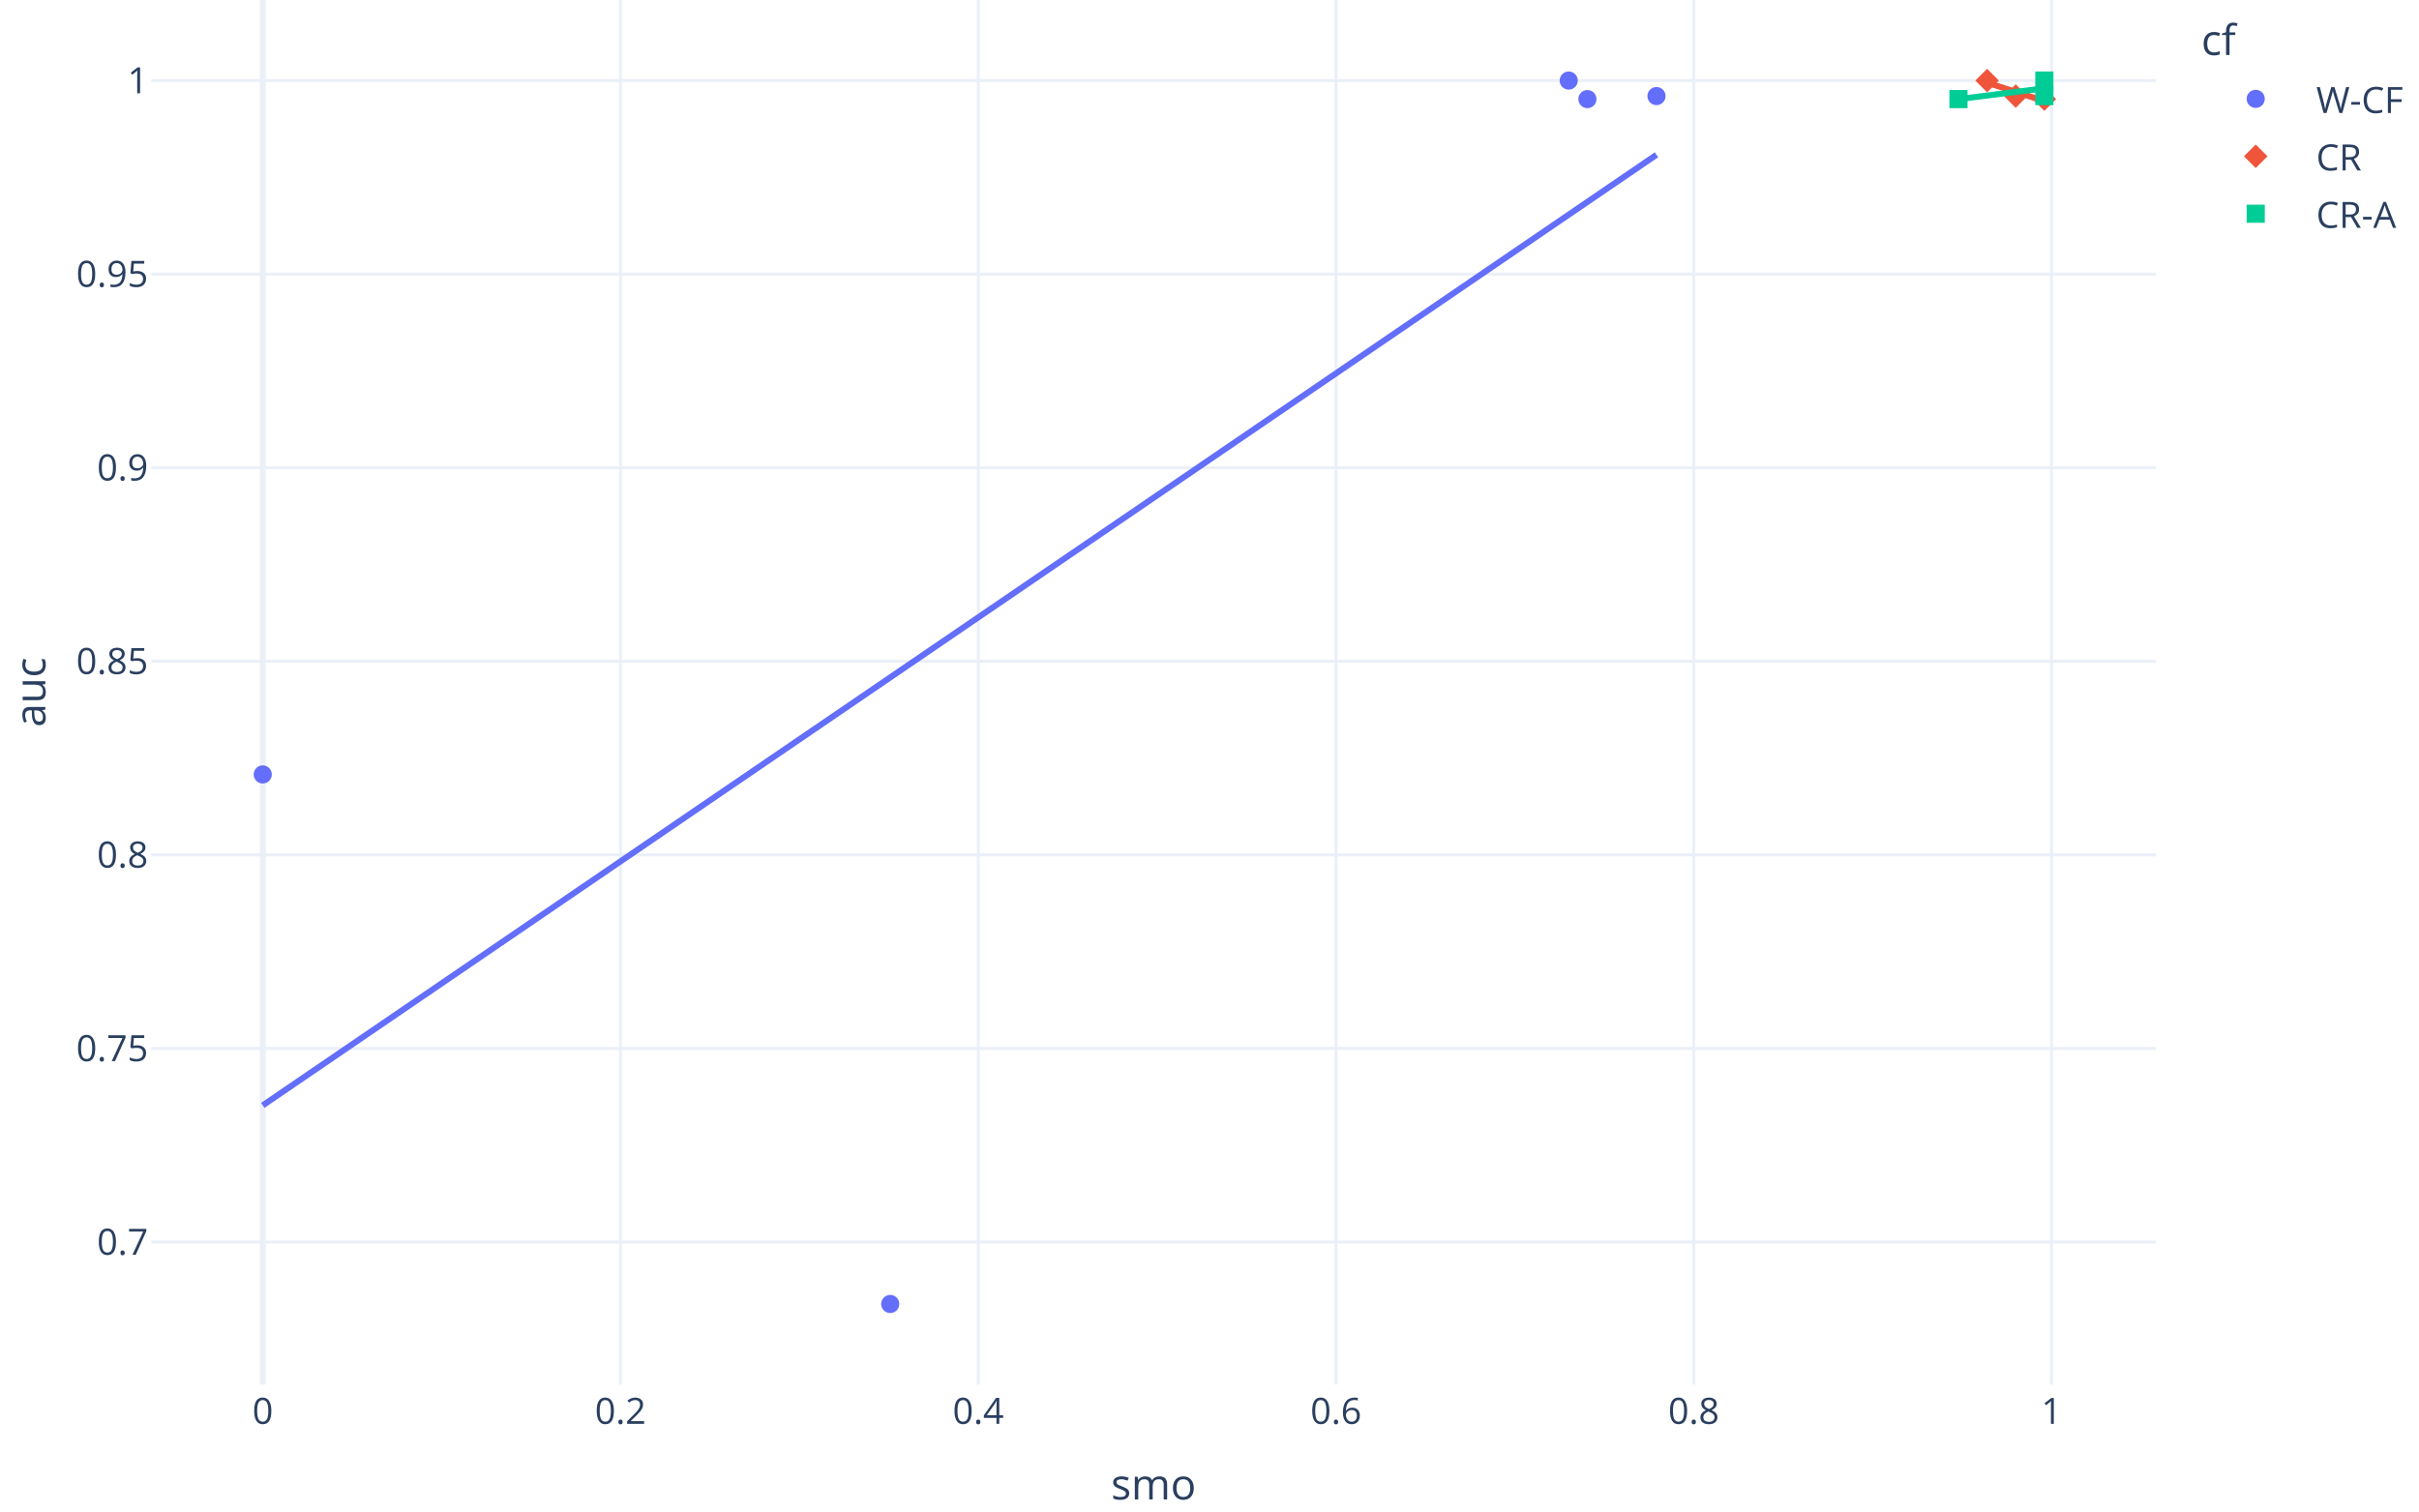
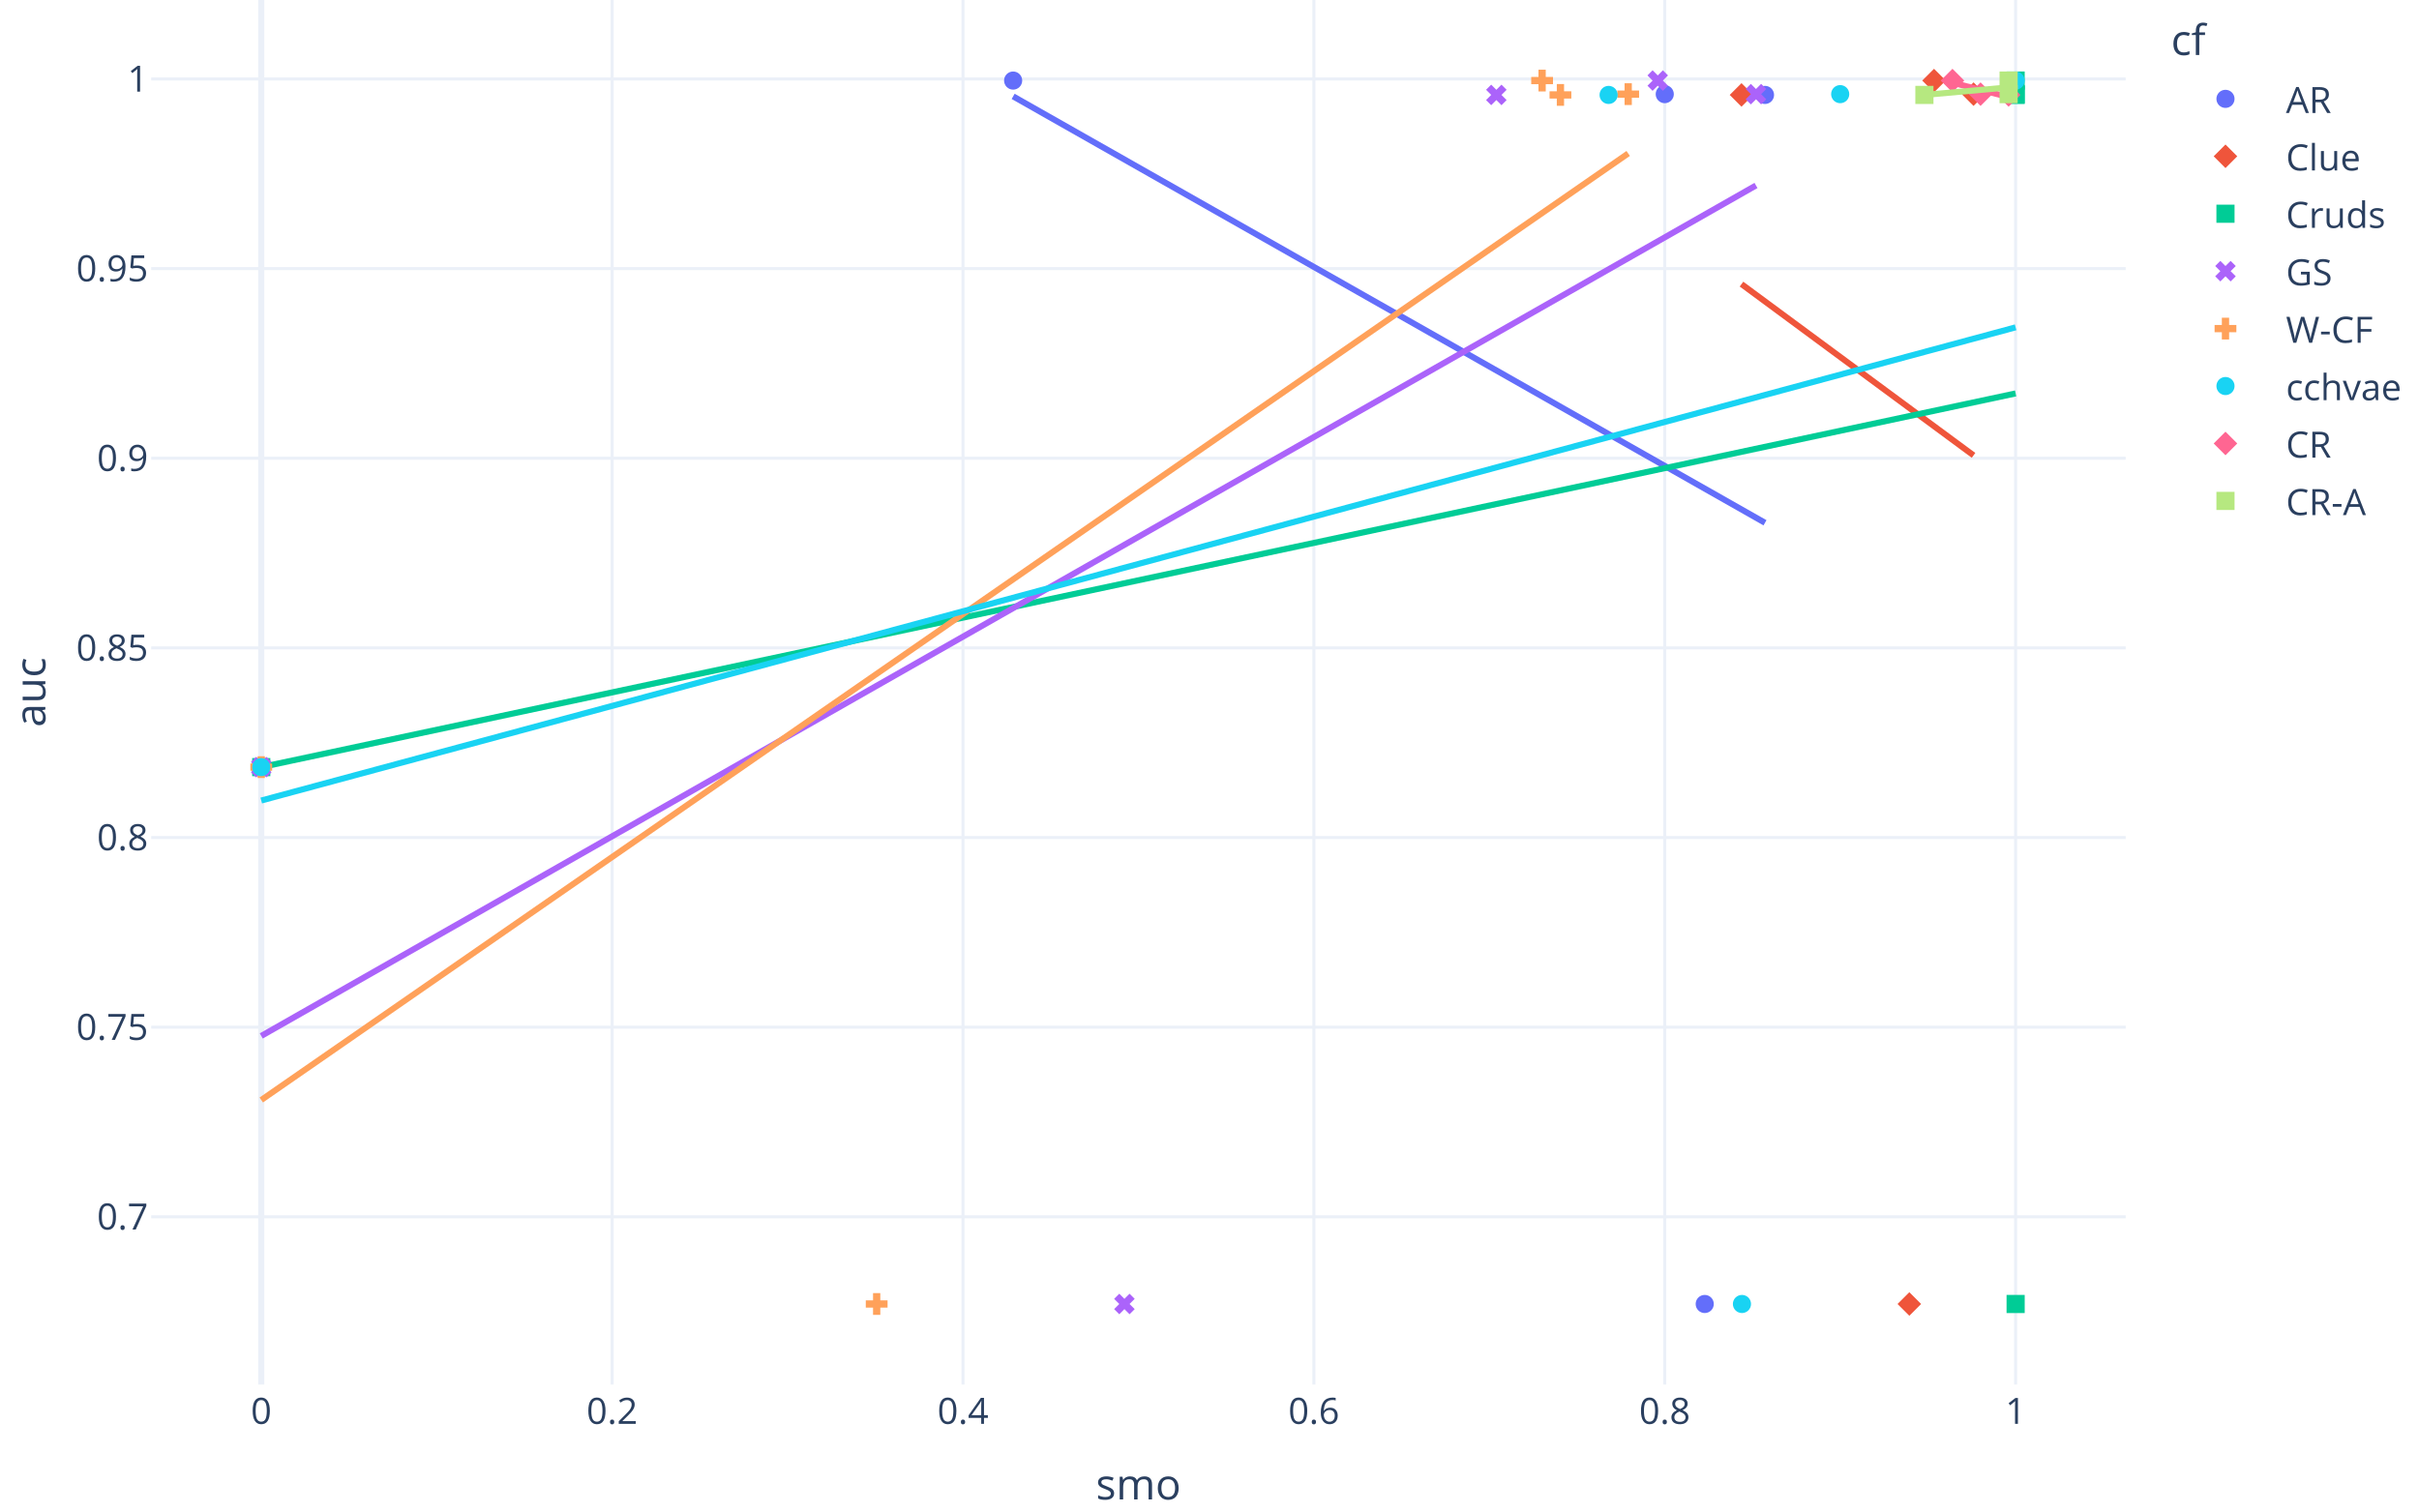
<svg xmlns="http://www.w3.org/2000/svg" class="main-svg" width="800" height="500" style="" viewBox="0 0 800 500">
  <rect x="0" y="0" width="800" height="500" style="fill: rgb(255, 255, 255); fill-opacity: 1;" />
-   <defs id="defs-48a4d7">
+   <defs id="defs-f254d8">
    <g class="clips">
-       <clipPath id="clip48a4d7xyplot" class="plotclip">
-         <rect width="663" height="458" />
+       <clipPath id="clipf254d8xyplot" class="plotclip">
+         <rect width="653" height="458" />
      </clipPath>
-       <clipPath class="axesclip" id="clip48a4d7x">
-         <rect x="50" y="0" width="663" height="500" />
+       <clipPath class="axesclip" id="clipf254d8x">
+         <rect x="50" y="0" width="653" height="500" />
      </clipPath>
-       <clipPath class="axesclip" id="clip48a4d7y">
+       <clipPath class="axesclip" id="clipf254d8y">
        <rect x="0" y="0" width="800" height="458" />
      </clipPath>
-       <clipPath class="axesclip" id="clip48a4d7xy">
-         <rect x="50" y="0" width="663" height="458" />
+       <clipPath class="axesclip" id="clipf254d8xy">
+         <rect x="50" y="0" width="653" height="458" />
      </clipPath>
    </g>
    <g class="gradients" />
    <g class="patterns" />
  </defs>
  <g class="bglayer" />
  <g class="layer-below">
    <g class="imagelayer" />
    <g class="shapelayer" />
  </g>
  <g class="cartesianlayer">
    <g class="subplot xy">
      <g class="layer-subplot">
        <g class="shapelayer" />
        <g class="imagelayer" />
      </g>
      <g class="minor-gridlayer">
        <g class="x" />
        <g class="y" />
      </g>
      <g class="gridlayer">
        <g class="x">
-           <path class="xgrid crisp" transform="translate(205.21,0)" d="M0,0v458" style="stroke: rgb(235, 240, 248); stroke-opacity: 1; stroke-width: 1px;" />
-           <path class="xgrid crisp" transform="translate(323.53,0)" d="M0,0v458" style="stroke: rgb(235, 240, 248); stroke-opacity: 1; stroke-width: 1px;" />
-           <path class="xgrid crisp" transform="translate(441.84,0)" d="M0,0v458" style="stroke: rgb(235, 240, 248); stroke-opacity: 1; stroke-width: 1px;" />
-           <path class="xgrid crisp" transform="translate(560.15,0)" d="M0,0v458" style="stroke: rgb(235, 240, 248); stroke-opacity: 1; stroke-width: 1px;" />
-           <path class="xgrid crisp" transform="translate(678.47,0)" d="M0,0v458" style="stroke: rgb(235, 240, 248); stroke-opacity: 1; stroke-width: 1px;" />
+           <path class="xgrid crisp" transform="translate(202.44,0)" d="M0,0v458" style="stroke: rgb(235, 240, 248); stroke-opacity: 1; stroke-width: 1px;" />
+           <path class="xgrid crisp" transform="translate(318.48,0)" d="M0,0v458" style="stroke: rgb(235, 240, 248); stroke-opacity: 1; stroke-width: 1px;" />
+           <path class="xgrid crisp" transform="translate(434.52,0)" d="M0,0v458" style="stroke: rgb(235, 240, 248); stroke-opacity: 1; stroke-width: 1px;" />
+           <path class="xgrid crisp" transform="translate(550.56,0)" d="M0,0v458" style="stroke: rgb(235, 240, 248); stroke-opacity: 1; stroke-width: 1px;" />
+           <path class="xgrid crisp" transform="translate(666.6,0)" d="M0,0v458" style="stroke: rgb(235, 240, 248); stroke-opacity: 1; stroke-width: 1px;" />
        </g>
        <g class="y">
-           <path class="ygrid crisp" transform="translate(0,410.86)" d="M50,0h663" style="stroke: rgb(235, 240, 248); stroke-opacity: 1; stroke-width: 1px;" />
-           <path class="ygrid crisp" transform="translate(0,346.82)" d="M50,0h663" style="stroke: rgb(235, 240, 248); stroke-opacity: 1; stroke-width: 1px;" />
-           <path class="ygrid crisp" transform="translate(0,282.79)" d="M50,0h663" style="stroke: rgb(235, 240, 248); stroke-opacity: 1; stroke-width: 1px;" />
-           <path class="ygrid crisp" transform="translate(0,218.75)" d="M50,0h663" style="stroke: rgb(235, 240, 248); stroke-opacity: 1; stroke-width: 1px;" />
-           <path class="ygrid crisp" transform="translate(0,154.72)" d="M50,0h663" style="stroke: rgb(235, 240, 248); stroke-opacity: 1; stroke-width: 1px;" />
-           <path class="ygrid crisp" transform="translate(0,90.68)" d="M50,0h663" style="stroke: rgb(235, 240, 248); stroke-opacity: 1; stroke-width: 1px;" />
-           <path class="ygrid crisp" transform="translate(0,26.65)" d="M50,0h663" style="stroke: rgb(235, 240, 248); stroke-opacity: 1; stroke-width: 1px;" />
+           <path class="ygrid crisp" transform="translate(0,402.51)" d="M50,0h653" style="stroke: rgb(235, 240, 248); stroke-opacity: 1; stroke-width: 1px;" />
+           <path class="ygrid crisp" transform="translate(0,339.78)" d="M50,0h653" style="stroke: rgb(235, 240, 248); stroke-opacity: 1; stroke-width: 1px;" />
+           <path class="ygrid crisp" transform="translate(0,277.05)" d="M50,0h653" style="stroke: rgb(235, 240, 248); stroke-opacity: 1; stroke-width: 1px;" />
+           <path class="ygrid crisp" transform="translate(0,214.32)" d="M50,0h653" style="stroke: rgb(235, 240, 248); stroke-opacity: 1; stroke-width: 1px;" />
+           <path class="ygrid crisp" transform="translate(0,151.58)" d="M50,0h653" style="stroke: rgb(235, 240, 248); stroke-opacity: 1; stroke-width: 1px;" />
+           <path class="ygrid crisp" transform="translate(0,88.85)" d="M50,0h653" style="stroke: rgb(235, 240, 248); stroke-opacity: 1; stroke-width: 1px;" />
+           <path class="ygrid crisp" transform="translate(0,26.12)" d="M50,0h653" style="stroke: rgb(235, 240, 248); stroke-opacity: 1; stroke-width: 1px;" />
        </g>
      </g>
      <g class="zerolinelayer">
-         <path class="xzl zl crisp" transform="translate(86.9,0)" d="M0,0v458" style="stroke: rgb(235, 240, 248); stroke-opacity: 1; stroke-width: 2px;" />
+         <path class="xzl zl crisp" transform="translate(86.4,0)" d="M0,0v458" style="stroke: rgb(235, 240, 248); stroke-opacity: 1; stroke-width: 2px;" />
      </g>
      <path class="xlines-below" />
      <path class="ylines-below" />
      <g class="overlines-below" />
      <g class="xaxislayer-below" />
      <g class="yaxislayer-below" />
      <g class="overaxes-below" />
-       <g class="plot" transform="translate(50,0)" clip-path="url(#clip48a4d7xyplot)">
+       <g class="plot" transform="translate(50,0)" clip-path="url(#clipf254d8xyplot)">
        <g class="scatterlayer mlayer">
-           <g class="trace scatter traceb82b39" style="stroke-miterlimit: 2; opacity: 1;">
-             <g class="fills" />
-             <g class="errorbars" />
-             <g class="lines" />
-             <g class="points">
-               <path class="point" transform="translate(244.41,431.35)" d="M3,0A3,3 0 1,1 0,-3A3,3 0 0,1 3,0Z" style="opacity: 1; stroke-width: 0px; fill: rgb(99, 110, 250); fill-opacity: 1;" />
-               <path class="point" transform="translate(36.9,256.18)" d="M3,0A3,3 0 1,1 0,-3A3,3 0 0,1 3,0Z" style="opacity: 1; stroke-width: 0px; fill: rgb(99, 110, 250); fill-opacity: 1;" />
-               <path class="point" transform="translate(497.83,31.78)" d="M3,0A3,3 0 1,1 0,-3A3,3 0 0,1 3,0Z" style="opacity: 1; stroke-width: 0px; fill: rgb(99, 110, 250); fill-opacity: 1;" />
-               <path class="point" transform="translate(474.98,32.78)" d="M3,0A3,3 0 1,1 0,-3A3,3 0 0,1 3,0Z" style="opacity: 1; stroke-width: 0px; fill: rgb(99, 110, 250); fill-opacity: 1;" />
-               <path class="point" transform="translate(468.8,26.65)" d="M3,0A3,3 0 1,1 0,-3A3,3 0 0,1 3,0Z" style="opacity: 1; stroke-width: 0px; fill: rgb(99, 110, 250); fill-opacity: 1;" />
-             </g>
-             <g class="text" />
-           </g>
-           <g class="trace scatter trace5414e4" style="stroke-miterlimit: 2; opacity: 1;">
-             <g class="fills" />
-             <g class="errorbars" />
-             <g class="lines">
-               <path class="js-line" d="M36.9,365.65L497.83,51.2" style="vector-effect: non-scaling-stroke; fill: none; stroke: rgb(99, 110, 250); stroke-opacity: 1; stroke-width: 2px; opacity: 1;" />
-             </g>
-             <g class="points" />
-             <g class="text" />
-           </g>
-           <g class="trace scatter trace11ed4c" style="stroke-miterlimit: 2; opacity: 1;">
-             <g class="fills" />
-             <g class="errorbars" />
-             <g class="lines" />
-             <g class="points">
-               <path class="point" transform="translate(616.63,31.78)" d="M3.9,0L0,3.9L-3.9,0L0,-3.9Z" style="opacity: 1; stroke-width: 0px; fill: rgb(239, 85, 59); fill-opacity: 1;" />
-               <path class="point" transform="translate(626.1,32.78)" d="M3.9,0L0,3.9L-3.9,0L0,-3.9Z" style="opacity: 1; stroke-width: 0px; fill: rgb(239, 85, 59); fill-opacity: 1;" />
-               <path class="point" transform="translate(607.17,26.65)" d="M3.9,0L0,3.9L-3.9,0L0,-3.9Z" style="opacity: 1; stroke-width: 0px; fill: rgb(239, 85, 59); fill-opacity: 1;" />
-             </g>
-             <g class="text" />
-           </g>
-           <g class="trace scatter trace3fa7b9" style="stroke-miterlimit: 2; opacity: 1;">
-             <g class="fills" />
-             <g class="errorbars" />
-             <g class="lines">
-               <path class="js-line" d="M607.17,27.34L626.1,33.46" style="vector-effect: non-scaling-stroke; fill: none; stroke: rgb(239, 85, 59); stroke-opacity: 1; stroke-width: 2px; opacity: 1;" />
-             </g>
-             <g class="points" />
-             <g class="text" />
-           </g>
-           <g class="trace scatter trace9d88e9" style="stroke-miterlimit: 2; opacity: 1;">
-             <g class="fills" />
-             <g class="errorbars" />
-             <g class="lines" />
-             <g class="points">
-               <path class="point" transform="translate(626.1,31.78)" d="M3,3H-3V-3H3Z" style="opacity: 1; stroke-width: 0px; fill: rgb(0, 204, 150); fill-opacity: 1;" />
-               <path class="point" transform="translate(597.7,32.78)" d="M3,3H-3V-3H3Z" style="opacity: 1; stroke-width: 0px; fill: rgb(0, 204, 150); fill-opacity: 1;" />
-               <path class="point" transform="translate(626.1,26.65)" d="M3,3H-3V-3H3Z" style="opacity: 1; stroke-width: 0px; fill: rgb(0, 204, 150); fill-opacity: 1;" />
-             </g>
-             <g class="text" />
-           </g>
-           <g class="trace scatter trace9a47e6" style="stroke-miterlimit: 2; opacity: 1;">
-             <g class="fills" />
-             <g class="errorbars" />
-             <g class="lines">
-               <path class="js-line" d="M597.7,32.78L626.1,29.21L626.1,29.21" style="vector-effect: non-scaling-stroke; fill: none; stroke: rgb(0, 204, 150); stroke-opacity: 1; stroke-width: 2px; opacity: 1;" />
+           <g class="trace scatter trace9e0b09" style="stroke-miterlimit: 2; opacity: 1;">
+             <g class="fills" />
+             <g class="errorbars" />
+             <g class="lines" />
+             <g class="points">
+               <path class="point" transform="translate(513.78,431.35)" d="M3,0A3,3 0 1,1 0,-3A3,3 0 0,1 3,0Z" style="opacity: 1; stroke-width: 0px; fill: rgb(99, 110, 250); fill-opacity: 1;" />
+               <path class="point" transform="translate(500.56,31.14)" d="M3,0A3,3 0 1,1 0,-3A3,3 0 0,1 3,0Z" style="opacity: 1; stroke-width: 0px; fill: rgb(99, 110, 250); fill-opacity: 1;" />
+               <path class="point" transform="translate(533.71,31.4)" d="M3,0A3,3 0 1,1 0,-3A3,3 0 0,1 3,0Z" style="opacity: 1; stroke-width: 0px; fill: rgb(99, 110, 250); fill-opacity: 1;" />
+               <path class="point" transform="translate(285.06,26.65)" d="M3,0A3,3 0 1,1 0,-3A3,3 0 0,1 3,0Z" style="opacity: 1; stroke-width: 0px; fill: rgb(99, 110, 250); fill-opacity: 1;" />
+             </g>
+             <g class="text" />
+           </g>
+           <g class="trace scatter trace1d142b" style="stroke-miterlimit: 2; opacity: 1;">
+             <g class="fills" />
+             <g class="errorbars" />
+             <g class="lines">
+               <path class="js-line" d="M285.06,31.88L533.71,172.93" style="vector-effect: non-scaling-stroke; fill: none; stroke: rgb(99, 110, 250); stroke-opacity: 1; stroke-width: 2px; opacity: 1;" />
+             </g>
+             <g class="points" />
+             <g class="text" />
+           </g>
+           <g class="trace scatter traceb3daf9" style="stroke-miterlimit: 2; opacity: 1;">
+             <g class="fills" />
+             <g class="errorbars" />
+             <g class="lines" />
+             <g class="points">
+               <path class="point" transform="translate(581.44,431.35)" d="M3.9,0L0,3.9L-3.9,0L0,-3.9Z" style="opacity: 1; stroke-width: 0px; fill: rgb(239, 85, 59); fill-opacity: 1;" />
+               <path class="point" transform="translate(602.68,31.14)" d="M3.9,0L0,3.9L-3.9,0L0,-3.9Z" style="opacity: 1; stroke-width: 0px; fill: rgb(239, 85, 59); fill-opacity: 1;" />
+               <path class="point" transform="translate(525.94,31.4)" d="M3.9,0L0,3.9L-3.9,0L0,-3.9Z" style="opacity: 1; stroke-width: 0px; fill: rgb(239, 85, 59); fill-opacity: 1;" />
+               <path class="point" transform="translate(589.61,26.65)" d="M3.9,0L0,3.9L-3.9,0L0,-3.9Z" style="opacity: 1; stroke-width: 0px; fill: rgb(239, 85, 59); fill-opacity: 1;" />
+             </g>
+             <g class="text" />
+           </g>
+           <g class="trace scatter trace9beabe" style="stroke-miterlimit: 2; opacity: 1;">
+             <g class="fills" />
+             <g class="errorbars" />
+             <g class="lines">
+               <path class="js-line" d="M525.94,93.98L602.68,150.63" style="vector-effect: non-scaling-stroke; fill: none; stroke: rgb(239, 85, 59); stroke-opacity: 1; stroke-width: 2px; opacity: 1;" />
+             </g>
+             <g class="points" />
+             <g class="text" />
+           </g>
+           <g class="trace scatter trace3fc04a" style="stroke-miterlimit: 2; opacity: 1;">
+             <g class="fills" />
+             <g class="errorbars" />
+             <g class="lines" />
+             <g class="points">
+               <path class="point" transform="translate(616.6,431.35)" d="M3,3H-3V-3H3Z" style="opacity: 1; stroke-width: 0px; fill: rgb(0, 204, 150); fill-opacity: 1;" />
+               <path class="point" transform="translate(36.4,253.76)" d="M3,3H-3V-3H3Z" style="opacity: 1; stroke-width: 0px; fill: rgb(0, 204, 150); fill-opacity: 1;" />
+               <path class="point" transform="translate(616.6,31.14)" d="M3,3H-3V-3H3Z" style="opacity: 1; stroke-width: 0px; fill: rgb(0, 204, 150); fill-opacity: 1;" />
+               <path class="point" transform="translate(616.6,31.4)" d="M3,3H-3V-3H3Z" style="opacity: 1; stroke-width: 0px; fill: rgb(0, 204, 150); fill-opacity: 1;" />
+               <path class="point" transform="translate(616.6,26.65)" d="M3,3H-3V-3H3Z" style="opacity: 1; stroke-width: 0px; fill: rgb(0, 204, 150); fill-opacity: 1;" />
+             </g>
+             <g class="text" />
+           </g>
+           <g class="trace scatter tracecd2fd8" style="stroke-miterlimit: 2; opacity: 1;">
+             <g class="fills" />
+             <g class="errorbars" />
+             <g class="lines">
+               <path class="js-line" d="M36.4,253.76L616.6,130.14L616.6,130.14" style="vector-effect: non-scaling-stroke; fill: none; stroke: rgb(0, 204, 150); stroke-opacity: 1; stroke-width: 2px; opacity: 1;" />
+             </g>
+             <g class="points" />
+             <g class="text" />
+           </g>
+           <g class="trace scatter trace5b51ed" style="stroke-miterlimit: 2; opacity: 1;">
+             <g class="fills" />
+             <g class="errorbars" />
+             <g class="lines" />
+             <g class="points">
+               <path class="point" transform="translate(321.86,431.35)" d="M0,1.7l1.7,1.7l1.7,-1.7l-1.7,-1.7l1.7,-1.7l-1.7,-1.7l-1.7,1.7l-1.7,-1.7l-1.7,1.7l1.7,1.7l-1.7,1.7l1.7,1.7Z" style="opacity: 1; stroke-width: 0px; fill: rgb(171, 99, 250); fill-opacity: 1;" />
+               <path class="point" transform="translate(36.4,253.76)" d="M0,1.7l1.7,1.7l1.7,-1.7l-1.7,-1.7l1.7,-1.7l-1.7,-1.7l-1.7,1.7l-1.7,-1.7l-1.7,1.7l1.7,1.7l-1.7,1.7l1.7,1.7Z" style="opacity: 1; stroke-width: 0px; fill: rgb(171, 99, 250); fill-opacity: 1;" />
+               <path class="point" transform="translate(530.73,31.14)" d="M0,1.7l1.7,1.7l1.7,-1.7l-1.7,-1.7l1.7,-1.7l-1.7,-1.7l-1.7,1.7l-1.7,-1.7l-1.7,1.7l1.7,1.7l-1.7,1.7l1.7,1.7Z" style="opacity: 1; stroke-width: 0px; fill: rgb(171, 99, 250); fill-opacity: 1;" />
+               <path class="point" transform="translate(444.86,31.4)" d="M0,1.7l1.7,1.7l1.7,-1.7l-1.7,-1.7l1.7,-1.7l-1.7,-1.7l-1.7,1.7l-1.7,-1.7l-1.7,1.7l1.7,1.7l-1.7,1.7l1.7,1.7Z" style="opacity: 1; stroke-width: 0px; fill: rgb(171, 99, 250); fill-opacity: 1;" />
+               <path class="point" transform="translate(498.24,26.65)" d="M0,1.7l1.7,1.7l1.7,-1.7l-1.7,-1.7l1.7,-1.7l-1.7,-1.7l-1.7,1.7l-1.7,-1.7l-1.7,1.7l1.7,1.7l-1.7,1.7l1.7,1.7Z" style="opacity: 1; stroke-width: 0px; fill: rgb(171, 99, 250); fill-opacity: 1;" />
+             </g>
+             <g class="text" />
+           </g>
+           <g class="trace scatter trace26bafa" style="stroke-miterlimit: 2; opacity: 1;">
+             <g class="fills" />
+             <g class="errorbars" />
+             <g class="lines">
+               <path class="js-line" d="M36.4,342.68L530.73,61.35" style="vector-effect: non-scaling-stroke; fill: none; stroke: rgb(171, 99, 250); stroke-opacity: 1; stroke-width: 2px; opacity: 1;" />
+             </g>
+             <g class="points" />
+             <g class="text" />
+           </g>
+           <g class="trace scatter tracee297a0" style="stroke-miterlimit: 2; opacity: 1;">
+             <g class="fills" />
+             <g class="errorbars" />
+             <g class="lines" />
+             <g class="points">
+               <path class="point" transform="translate(239.93,431.35)" d="M3.6,1.2H1.2V3.6H-1.2V1.2H-3.6V-1.2H-1.2V-3.6H1.2V-1.2H3.6Z" style="opacity: 1; stroke-width: 0px; fill: rgb(255, 161, 90); fill-opacity: 1;" />
+               <path class="point" transform="translate(36.4,253.76)" d="M3.6,1.2H1.2V3.6H-1.2V1.2H-3.6V-1.2H-1.2V-3.6H1.2V-1.2H3.6Z" style="opacity: 1; stroke-width: 0px; fill: rgb(255, 161, 90); fill-opacity: 1;" />
+               <path class="point" transform="translate(488.47,31.14)" d="M3.6,1.2H1.2V3.6H-1.2V1.2H-3.6V-1.2H-1.2V-3.6H1.2V-1.2H3.6Z" style="opacity: 1; stroke-width: 0px; fill: rgb(255, 161, 90); fill-opacity: 1;" />
+               <path class="point" transform="translate(466.06,31.4)" d="M3.6,1.2H1.2V3.6H-1.2V1.2H-3.6V-1.2H-1.2V-3.6H1.2V-1.2H3.6Z" style="opacity: 1; stroke-width: 0px; fill: rgb(255, 161, 90); fill-opacity: 1;" />
+               <path class="point" transform="translate(460,26.65)" d="M3.6,1.2H1.2V3.6H-1.2V1.2H-3.6V-1.2H-1.2V-3.6H1.2V-1.2H3.6Z" style="opacity: 1; stroke-width: 0px; fill: rgb(255, 161, 90); fill-opacity: 1;" />
+             </g>
+             <g class="text" />
+           </g>
+           <g class="trace scatter tracecc38e6" style="stroke-miterlimit: 2; opacity: 1;">
+             <g class="fills" />
+             <g class="errorbars" />
+             <g class="lines">
+               <path class="js-line" d="M36.4,363.87L488.47,50.76" style="vector-effect: non-scaling-stroke; fill: none; stroke: rgb(255, 161, 90); stroke-opacity: 1; stroke-width: 2px; opacity: 1;" />
+             </g>
+             <g class="points" />
+             <g class="text" />
+           </g>
+           <g class="trace scatter trace969834" style="stroke-miterlimit: 2; opacity: 1;">
+             <g class="fills" />
+             <g class="errorbars" />
+             <g class="lines" />
+             <g class="points">
+               <path class="point" transform="translate(526.09,431.35)" d="M3,0A3,3 0 1,1 0,-3A3,3 0 0,1 3,0Z" style="opacity: 1; stroke-width: 0px; fill: rgb(25, 211, 243); fill-opacity: 1;" />
+               <path class="point" transform="translate(36.4,253.76)" d="M3,0A3,3 0 1,1 0,-3A3,3 0 0,1 3,0Z" style="opacity: 1; stroke-width: 0px; fill: rgb(25, 211, 243); fill-opacity: 1;" />
+               <path class="point" transform="translate(558.58,31.14)" d="M3,0A3,3 0 1,1 0,-3A3,3 0 0,1 3,0Z" style="opacity: 1; stroke-width: 0px; fill: rgb(25, 211, 243); fill-opacity: 1;" />
+               <path class="point" transform="translate(481.99,31.4)" d="M3,0A3,3 0 1,1 0,-3A3,3 0 0,1 3,0Z" style="opacity: 1; stroke-width: 0px; fill: rgb(25, 211, 243); fill-opacity: 1;" />
+               <path class="point" transform="translate(616.6,26.65)" d="M3,0A3,3 0 1,1 0,-3A3,3 0 0,1 3,0Z" style="opacity: 1; stroke-width: 0px; fill: rgb(25, 211, 243); fill-opacity: 1;" />
+             </g>
+             <g class="text" />
+           </g>
+           <g class="trace scatter tracea09749" style="stroke-miterlimit: 2; opacity: 1;">
+             <g class="fills" />
+             <g class="errorbars" />
+             <g class="lines">
+               <path class="js-line" d="M36.4,264.81L616.6,108.28" style="vector-effect: non-scaling-stroke; fill: none; stroke: rgb(25, 211, 243); stroke-opacity: 1; stroke-width: 2px; opacity: 1;" />
+             </g>
+             <g class="points" />
+             <g class="text" />
+           </g>
+           <g class="trace scatter tracedbba9b" style="stroke-miterlimit: 2; opacity: 1;">
+             <g class="fills" />
+             <g class="errorbars" />
+             <g class="lines" />
+             <g class="points">
+               <path class="point" transform="translate(605,31.14)" d="M3.9,0L0,3.9L-3.9,0L0,-3.9Z" style="opacity: 1; stroke-width: 0px; fill: rgb(255, 102, 146); fill-opacity: 1;" />
+               <path class="point" transform="translate(614.28,31.4)" d="M3.9,0L0,3.9L-3.9,0L0,-3.9Z" style="opacity: 1; stroke-width: 0px; fill: rgb(255, 102, 146); fill-opacity: 1;" />
+               <path class="point" transform="translate(595.71,26.65)" d="M3.9,0L0,3.9L-3.9,0L0,-3.9Z" style="opacity: 1; stroke-width: 0px; fill: rgb(255, 102, 146); fill-opacity: 1;" />
+             </g>
+             <g class="text" />
+           </g>
+           <g class="trace scatter trace1dc502" style="stroke-miterlimit: 2; opacity: 1;">
+             <g class="fills" />
+             <g class="errorbars" />
+             <g class="lines">
+               <path class="js-line" d="M595.71,27.36L614.28,32.11" style="vector-effect: non-scaling-stroke; fill: none; stroke: rgb(255, 102, 146); stroke-opacity: 1; stroke-width: 2px; opacity: 1;" />
+             </g>
+             <g class="points" />
+             <g class="text" />
+           </g>
+           <g class="trace scatter tracec3c6c9" style="stroke-miterlimit: 2; opacity: 1;">
+             <g class="fills" />
+             <g class="errorbars" />
+             <g class="lines" />
+             <g class="points">
+               <path class="point" transform="translate(614.28,31.14)" d="M3,3H-3V-3H3Z" style="opacity: 1; stroke-width: 0px; fill: rgb(182, 232, 128); fill-opacity: 1;" />
+               <path class="point" transform="translate(586.43,31.4)" d="M3,3H-3V-3H3Z" style="opacity: 1; stroke-width: 0px; fill: rgb(182, 232, 128); fill-opacity: 1;" />
+               <path class="point" transform="translate(614.28,26.65)" d="M3,3H-3V-3H3Z" style="opacity: 1; stroke-width: 0px; fill: rgb(182, 232, 128); fill-opacity: 1;" />
+             </g>
+             <g class="text" />
+           </g>
+           <g class="trace scatter trace3031b4" style="stroke-miterlimit: 2; opacity: 1;">
+             <g class="fills" />
+             <g class="errorbars" />
+             <g class="lines">
+               <path class="js-line" d="M586.43,31.4L614.28,28.9L614.28,28.9" style="vector-effect: non-scaling-stroke; fill: none; stroke: rgb(182, 232, 128); stroke-opacity: 1; stroke-width: 2px; opacity: 1;" />
            </g>
            <g class="points" />
            <g class="text" />
          </g>
        </g>
      </g>
      <g class="overplot" />
      <path class="xlines-above crisp" d="M0,0" style="fill: none;" />
      <path class="ylines-above crisp" d="M0,0" style="fill: none;" />
      <g class="overlines-above" />
      <g class="xaxislayer-above">
        <g class="xtick">
-           <text text-anchor="middle" x="0" y="471" transform="translate(86.9,0)" style="font-family: 'Open Sans', verdana, arial, sans-serif; font-size: 12px; fill: rgb(42, 63, 95); fill-opacity: 1; white-space: pre; opacity: 1;">0</text>
-         </g>
-         <g class="xtick">
-           <text text-anchor="middle" x="0" y="471" style="font-family: 'Open Sans', verdana, arial, sans-serif; font-size: 12px; fill: rgb(42, 63, 95); fill-opacity: 1; white-space: pre; opacity: 1;" transform="translate(205.21,0)">0.2</text>
-         </g>
-         <g class="xtick">
-           <text text-anchor="middle" x="0" y="471" style="font-family: 'Open Sans', verdana, arial, sans-serif; font-size: 12px; fill: rgb(42, 63, 95); fill-opacity: 1; white-space: pre; opacity: 1;" transform="translate(323.53,0)">0.4</text>
-         </g>
-         <g class="xtick">
-           <text text-anchor="middle" x="0" y="471" style="font-family: 'Open Sans', verdana, arial, sans-serif; font-size: 12px; fill: rgb(42, 63, 95); fill-opacity: 1; white-space: pre; opacity: 1;" transform="translate(441.84,0)">0.6</text>
-         </g>
-         <g class="xtick">
-           <text text-anchor="middle" x="0" y="471" style="font-family: 'Open Sans', verdana, arial, sans-serif; font-size: 12px; fill: rgb(42, 63, 95); fill-opacity: 1; white-space: pre; opacity: 1;" transform="translate(560.15,0)">0.8</text>
-         </g>
-         <g class="xtick">
-           <text text-anchor="middle" x="0" y="471" style="font-family: 'Open Sans', verdana, arial, sans-serif; font-size: 12px; fill: rgb(42, 63, 95); fill-opacity: 1; white-space: pre; opacity: 1;" transform="translate(678.47,0)">1</text>
+           <text text-anchor="middle" x="0" y="471" transform="translate(86.4,0)" style="font-family: 'Open Sans', verdana, arial, sans-serif; font-size: 12px; fill: rgb(42, 63, 95); fill-opacity: 1; white-space: pre; opacity: 1;">0</text>
+         </g>
+         <g class="xtick">
+           <text text-anchor="middle" x="0" y="471" style="font-family: 'Open Sans', verdana, arial, sans-serif; font-size: 12px; fill: rgb(42, 63, 95); fill-opacity: 1; white-space: pre; opacity: 1;" transform="translate(202.44,0)">0.2</text>
+         </g>
+         <g class="xtick">
+           <text text-anchor="middle" x="0" y="471" style="font-family: 'Open Sans', verdana, arial, sans-serif; font-size: 12px; fill: rgb(42, 63, 95); fill-opacity: 1; white-space: pre; opacity: 1;" transform="translate(318.48,0)">0.4</text>
+         </g>
+         <g class="xtick">
+           <text text-anchor="middle" x="0" y="471" style="font-family: 'Open Sans', verdana, arial, sans-serif; font-size: 12px; fill: rgb(42, 63, 95); fill-opacity: 1; white-space: pre; opacity: 1;" transform="translate(434.52,0)">0.6</text>
+         </g>
+         <g class="xtick">
+           <text text-anchor="middle" x="0" y="471" style="font-family: 'Open Sans', verdana, arial, sans-serif; font-size: 12px; fill: rgb(42, 63, 95); fill-opacity: 1; white-space: pre; opacity: 1;" transform="translate(550.56,0)">0.8</text>
+         </g>
+         <g class="xtick">
+           <text text-anchor="middle" x="0" y="471" style="font-family: 'Open Sans', verdana, arial, sans-serif; font-size: 12px; fill: rgb(42, 63, 95); fill-opacity: 1; white-space: pre; opacity: 1;" transform="translate(666.6,0)">1</text>
        </g>
      </g>
      <g class="yaxislayer-above">
        <g class="ytick">
-           <text text-anchor="end" x="49" y="4.2" transform="translate(0,410.86)" style="font-family: 'Open Sans', verdana, arial, sans-serif; font-size: 12px; fill: rgb(42, 63, 95); fill-opacity: 1; white-space: pre; opacity: 1;">0.7</text>
-         </g>
-         <g class="ytick">
-           <text text-anchor="end" x="49" y="4.2" style="font-family: 'Open Sans', verdana, arial, sans-serif; font-size: 12px; fill: rgb(42, 63, 95); fill-opacity: 1; white-space: pre; opacity: 1;" transform="translate(0,346.82)">0.75</text>
-         </g>
-         <g class="ytick">
-           <text text-anchor="end" x="49" y="4.2" style="font-family: 'Open Sans', verdana, arial, sans-serif; font-size: 12px; fill: rgb(42, 63, 95); fill-opacity: 1; white-space: pre; opacity: 1;" transform="translate(0,282.79)">0.8</text>
-         </g>
-         <g class="ytick">
-           <text text-anchor="end" x="49" y="4.2" style="font-family: 'Open Sans', verdana, arial, sans-serif; font-size: 12px; fill: rgb(42, 63, 95); fill-opacity: 1; white-space: pre; opacity: 1;" transform="translate(0,218.75)">0.85</text>
-         </g>
-         <g class="ytick">
-           <text text-anchor="end" x="49" y="4.2" style="font-family: 'Open Sans', verdana, arial, sans-serif; font-size: 12px; fill: rgb(42, 63, 95); fill-opacity: 1; white-space: pre; opacity: 1;" transform="translate(0,154.72)">0.9</text>
-         </g>
-         <g class="ytick">
-           <text text-anchor="end" x="49" y="4.2" style="font-family: 'Open Sans', verdana, arial, sans-serif; font-size: 12px; fill: rgb(42, 63, 95); fill-opacity: 1; white-space: pre; opacity: 1;" transform="translate(0,90.68)">0.95</text>
-         </g>
-         <g class="ytick">
-           <text text-anchor="end" x="49" y="4.2" style="font-family: 'Open Sans', verdana, arial, sans-serif; font-size: 12px; fill: rgb(42, 63, 95); fill-opacity: 1; white-space: pre; opacity: 1;" transform="translate(0,26.65)">1</text>
+           <text text-anchor="end" x="49" y="4.2" transform="translate(0,402.51)" style="font-family: 'Open Sans', verdana, arial, sans-serif; font-size: 12px; fill: rgb(42, 63, 95); fill-opacity: 1; white-space: pre; opacity: 1;">0.7</text>
+         </g>
+         <g class="ytick">
+           <text text-anchor="end" x="49" y="4.2" style="font-family: 'Open Sans', verdana, arial, sans-serif; font-size: 12px; fill: rgb(42, 63, 95); fill-opacity: 1; white-space: pre; opacity: 1;" transform="translate(0,339.78)">0.75</text>
+         </g>
+         <g class="ytick">
+           <text text-anchor="end" x="49" y="4.2" style="font-family: 'Open Sans', verdana, arial, sans-serif; font-size: 12px; fill: rgb(42, 63, 95); fill-opacity: 1; white-space: pre; opacity: 1;" transform="translate(0,277.05)">0.8</text>
+         </g>
+         <g class="ytick">
+           <text text-anchor="end" x="49" y="4.2" style="font-family: 'Open Sans', verdana, arial, sans-serif; font-size: 12px; fill: rgb(42, 63, 95); fill-opacity: 1; white-space: pre; opacity: 1;" transform="translate(0,214.32)">0.85</text>
+         </g>
+         <g class="ytick">
+           <text text-anchor="end" x="49" y="4.2" style="font-family: 'Open Sans', verdana, arial, sans-serif; font-size: 12px; fill: rgb(42, 63, 95); fill-opacity: 1; white-space: pre; opacity: 1;" transform="translate(0,151.58)">0.9</text>
+         </g>
+         <g class="ytick">
+           <text text-anchor="end" x="49" y="4.2" style="font-family: 'Open Sans', verdana, arial, sans-serif; font-size: 12px; fill: rgb(42, 63, 95); fill-opacity: 1; white-space: pre; opacity: 1;" transform="translate(0,88.85)">0.95</text>
+         </g>
+         <g class="ytick">
+           <text text-anchor="end" x="49" y="4.2" style="font-family: 'Open Sans', verdana, arial, sans-serif; font-size: 12px; fill: rgb(42, 63, 95); fill-opacity: 1; white-space: pre; opacity: 1;" transform="translate(0,26.12)">1</text>
        </g>
      </g>
      <g class="overaxes-above" />
    </g>
  </g>
  <g class="polarlayer" />
  <g class="smithlayer" />
  <g class="ternarylayer" />
  <g class="geolayer" />
  <g class="funnelarealayer" />
  <g class="pielayer" />
  <g class="iciclelayer" />
  <g class="treemaplayer" />
  <g class="sunburstlayer" />
  <g class="glimages" />
-   <defs id="topdefs-48a4d7">
+   <defs id="topdefs-f254d8">
    <g class="clips" />
-     <clipPath id="legend48a4d7">
-       <rect width="74" height="86" x="0" y="0" />
+     <clipPath id="legendf254d8">
+       <rect width="84" height="181" x="0" y="0" />
    </clipPath>
  </defs>
  <g class="layer-above">
    <g class="imagelayer" />
    <g class="shapelayer" />
  </g>
  <g class="infolayer">
-     <g class="legend" pointer-events="all" transform="translate(726,0)">
-       <rect class="bg" shape-rendering="crispEdges" width="74" height="86" x="0" y="0" style="stroke: rgb(68, 68, 68); stroke-opacity: 1; fill: rgb(255, 255, 255); fill-opacity: 1; stroke-width: 0px;" />
-       <g class="scrollbox" transform="" clip-path="url(#legend48a4d7)">
+     <g class="legend" pointer-events="all" transform="translate(716,0)">
+       <rect class="bg" shape-rendering="crispEdges" width="84" height="181" x="0" y="0" style="stroke: rgb(68, 68, 68); stroke-opacity: 1; fill: rgb(255, 255, 255); fill-opacity: 1; stroke-width: 0px;" />
+       <g class="scrollbox" transform="" clip-path="url(#legendf254d8)">
        <text class="legendtitletext" text-anchor="start" x="2" y="18.2" style="font-family: 'Open Sans', verdana, arial, sans-serif; font-size: 14px; fill: rgb(42, 63, 95); fill-opacity: 1; white-space: pre;">cf</text>
        <g class="groups" transform="">
          <g class="traces" transform="translate(0,32.7)" style="opacity: 1;">
+             <text class="legendtext" text-anchor="start" x="40" y="4.68" style="font-family: 'Open Sans', verdana, arial, sans-serif; font-size: 12px; fill: rgb(42, 63, 95); fill-opacity: 1; white-space: pre;">AR</text>
+             <g class="layers" style="opacity: 1;">
+               <g class="legendfill" />
+               <g class="legendlines" />
+               <g class="legendsymbols">
+                 <g class="legendpoints">
+                   <path class="scatterpts" transform="translate(20,0)" d="M3,0A3,3 0 1,1 0,-3A3,3 0 0,1 3,0Z" style="opacity: 1; stroke-width: 0px; fill: rgb(99, 110, 250); fill-opacity: 1;" />
+                 </g>
+               </g>
+             </g>
+             <rect class="legendtoggle" x="0" y="-9.5" width="78.484" height="19" style="fill: rgb(0, 0, 0); fill-opacity: 0;" />
+           </g>
+         </g>
+         <g class="groups" transform="">
+           <g class="traces" transform="translate(0,51.7)" style="opacity: 1;">
+             <text class="legendtext" text-anchor="start" x="40" y="4.68" style="font-family: 'Open Sans', verdana, arial, sans-serif; font-size: 12px; fill: rgb(42, 63, 95); fill-opacity: 1; white-space: pre;">Clue</text>
+             <g class="layers" style="opacity: 1;">
+               <g class="legendfill" />
+               <g class="legendlines" />
+               <g class="legendsymbols">
+                 <g class="legendpoints">
+                   <path class="scatterpts" transform="translate(20,0)" d="M3.9,0L0,3.9L-3.9,0L0,-3.9Z" style="opacity: 1; stroke-width: 0px; fill: rgb(239, 85, 59); fill-opacity: 1;" />
+                 </g>
+               </g>
+             </g>
+             <rect class="legendtoggle" x="0" y="-9.5" width="78.484" height="19" style="fill: rgb(0, 0, 0); fill-opacity: 0;" />
+           </g>
+         </g>
+         <g class="groups" transform="">
+           <g class="traces" transform="translate(0,70.7)" style="opacity: 1;">
+             <text class="legendtext" text-anchor="start" x="40" y="4.68" style="font-family: 'Open Sans', verdana, arial, sans-serif; font-size: 12px; fill: rgb(42, 63, 95); fill-opacity: 1; white-space: pre;">Cruds</text>
+             <g class="layers" style="opacity: 1;">
+               <g class="legendfill" />
+               <g class="legendlines" />
+               <g class="legendsymbols">
+                 <g class="legendpoints">
+                   <path class="scatterpts" transform="translate(20,0)" d="M3,3H-3V-3H3Z" style="opacity: 1; stroke-width: 0px; fill: rgb(0, 204, 150); fill-opacity: 1;" />
+                 </g>
+               </g>
+             </g>
+             <rect class="legendtoggle" x="0" y="-9.5" width="78.484" height="19" style="fill: rgb(0, 0, 0); fill-opacity: 0;" />
+           </g>
+         </g>
+         <g class="groups" transform="">
+           <g class="traces" transform="translate(0,89.7)" style="opacity: 1;">
+             <text class="legendtext" text-anchor="start" x="40" y="4.68" style="font-family: 'Open Sans', verdana, arial, sans-serif; font-size: 12px; fill: rgb(42, 63, 95); fill-opacity: 1; white-space: pre;">GS</text>
+             <g class="layers" style="opacity: 1;">
+               <g class="legendfill" />
+               <g class="legendlines" />
+               <g class="legendsymbols">
+                 <g class="legendpoints">
+                   <path class="scatterpts" transform="translate(20,0)" d="M0,1.7l1.7,1.7l1.7,-1.7l-1.7,-1.7l1.7,-1.7l-1.7,-1.7l-1.7,1.7l-1.7,-1.7l-1.7,1.7l1.7,1.7l-1.7,1.7l1.7,1.7Z" style="opacity: 1; stroke-width: 0px; fill: rgb(171, 99, 250); fill-opacity: 1;" />
+                 </g>
+               </g>
+             </g>
+             <rect class="legendtoggle" x="0" y="-9.5" width="78.484" height="19" style="fill: rgb(0, 0, 0); fill-opacity: 0;" />
+           </g>
+         </g>
+         <g class="groups" transform="">
+           <g class="traces" transform="translate(0,108.7)" style="opacity: 1;">
            <text class="legendtext" text-anchor="start" x="40" y="4.68" style="font-family: 'Open Sans', verdana, arial, sans-serif; font-size: 12px; fill: rgb(42, 63, 95); fill-opacity: 1; white-space: pre;">W-CF</text>
            <g class="layers" style="opacity: 1;">
              <g class="legendfill" />
              <g class="legendlines" />
              <g class="legendsymbols">
                <g class="legendpoints">
-                   <path class="scatterpts" transform="translate(20,0)" d="M3,0A3,3 0 1,1 0,-3A3,3 0 0,1 3,0Z" style="opacity: 1; stroke-width: 0px; fill: rgb(99, 110, 250); fill-opacity: 1;" />
-                 </g>
-               </g>
-             </g>
-             <rect class="legendtoggle" x="0" y="-9.5" width="68.734" height="19" style="fill: rgb(0, 0, 0); fill-opacity: 0;" />
-           </g>
-         </g>
-         <g class="groups" transform="">
-           <g class="traces" transform="translate(0,51.7)" style="opacity: 1;">
+                   <path class="scatterpts" transform="translate(20,0)" d="M3.6,1.2H1.2V3.6H-1.2V1.2H-3.6V-1.2H-1.2V-3.6H1.2V-1.2H3.6Z" style="opacity: 1; stroke-width: 0px; fill: rgb(255, 161, 90); fill-opacity: 1;" />
+                 </g>
+               </g>
+             </g>
+             <rect class="legendtoggle" x="0" y="-9.5" width="78.484" height="19" style="fill: rgb(0, 0, 0); fill-opacity: 0;" />
+           </g>
+         </g>
+         <g class="groups" transform="">
+           <g class="traces" transform="translate(0,127.7)" style="opacity: 1;">
+             <text class="legendtext" text-anchor="start" x="40" y="4.68" style="font-family: 'Open Sans', verdana, arial, sans-serif; font-size: 12px; fill: rgb(42, 63, 95); fill-opacity: 1; white-space: pre;">cchvae</text>
+             <g class="layers" style="opacity: 1;">
+               <g class="legendfill" />
+               <g class="legendlines" />
+               <g class="legendsymbols">
+                 <g class="legendpoints">
+                   <path class="scatterpts" transform="translate(20,0)" d="M3,0A3,3 0 1,1 0,-3A3,3 0 0,1 3,0Z" style="opacity: 1; stroke-width: 0px; fill: rgb(25, 211, 243); fill-opacity: 1;" />
+                 </g>
+               </g>
+             </g>
+             <rect class="legendtoggle" x="0" y="-9.5" width="78.484" height="19" style="fill: rgb(0, 0, 0); fill-opacity: 0;" />
+           </g>
+         </g>
+         <g class="groups" transform="">
+           <g class="traces" transform="translate(0,146.7)" style="opacity: 1;">
            <text class="legendtext" text-anchor="start" x="40" y="4.68" style="font-family: 'Open Sans', verdana, arial, sans-serif; font-size: 12px; fill: rgb(42, 63, 95); fill-opacity: 1; white-space: pre;">CR</text>
            <g class="layers" style="opacity: 1;">
              <g class="legendfill" />
              <g class="legendlines" />
              <g class="legendsymbols">
                <g class="legendpoints">
-                   <path class="scatterpts" transform="translate(20,0)" d="M3.9,0L0,3.9L-3.9,0L0,-3.9Z" style="opacity: 1; stroke-width: 0px; fill: rgb(239, 85, 59); fill-opacity: 1;" />
-                 </g>
-               </g>
-             </g>
-             <rect class="legendtoggle" x="0" y="-9.5" width="68.734" height="19" style="fill: rgb(0, 0, 0); fill-opacity: 0;" />
-           </g>
-         </g>
-         <g class="groups" transform="">
-           <g class="traces" transform="translate(0,70.7)" style="opacity: 1;">
+                   <path class="scatterpts" transform="translate(20,0)" d="M3.9,0L0,3.9L-3.9,0L0,-3.9Z" style="opacity: 1; stroke-width: 0px; fill: rgb(255, 102, 146); fill-opacity: 1;" />
+                 </g>
+               </g>
+             </g>
+             <rect class="legendtoggle" x="0" y="-9.5" width="78.484" height="19" style="fill: rgb(0, 0, 0); fill-opacity: 0;" />
+           </g>
+         </g>
+         <g class="groups" transform="">
+           <g class="traces" transform="translate(0,165.7)" style="opacity: 1;">
            <text class="legendtext" text-anchor="start" x="40" y="4.68" style="font-family: 'Open Sans', verdana, arial, sans-serif; font-size: 12px; fill: rgb(42, 63, 95); fill-opacity: 1; white-space: pre;">CR-A</text>
            <g class="layers" style="opacity: 1;">
              <g class="legendfill" />
              <g class="legendlines" />
              <g class="legendsymbols">
                <g class="legendpoints">
-                   <path class="scatterpts" transform="translate(20,0)" d="M3,3H-3V-3H3Z" style="opacity: 1; stroke-width: 0px; fill: rgb(0, 204, 150); fill-opacity: 1;" />
-                 </g>
-               </g>
-             </g>
-             <rect class="legendtoggle" x="0" y="-9.5" width="68.734" height="19" style="fill: rgb(0, 0, 0); fill-opacity: 0;" />
+                   <path class="scatterpts" transform="translate(20,0)" d="M3,3H-3V-3H3Z" style="opacity: 1; stroke-width: 0px; fill: rgb(182, 232, 128); fill-opacity: 1;" />
+                 </g>
+               </g>
+             </g>
+             <rect class="legendtoggle" x="0" y="-9.5" width="78.484" height="19" style="fill: rgb(0, 0, 0); fill-opacity: 0;" />
          </g>
        </g>
      </g>
      <rect class="scrollbar" rx="20" ry="3" width="0" height="0" x="0" y="0" style="fill: rgb(128, 139, 164); fill-opacity: 1;" />
    </g>
    <g class="g-gtitle" />
    <g class="g-xtitle" transform="translate(0,-3.3)">
-       <text class="xtitle" x="381.5" y="499.3" text-anchor="middle" style="font-family: 'Open Sans', verdana, arial, sans-serif; font-size: 14px; fill: rgb(42, 63, 95); opacity: 1; font-weight: normal; white-space: pre;">smo</text>
+       <text class="xtitle" x="376.5" y="499.3" text-anchor="middle" style="font-family: 'Open Sans', verdana, arial, sans-serif; font-size: 14px; fill: rgb(42, 63, 95); opacity: 1; font-weight: normal; white-space: pre;">smo</text>
    </g>
    <g class="g-ytitle" transform="translate(14.08105,0)">
      <text class="ytitle" transform="rotate(-90,0.91875,229)" x="0.919" y="229" text-anchor="middle" style="font-family: 'Open Sans', verdana, arial, sans-serif; font-size: 14px; fill: rgb(42, 63, 95); opacity: 1; font-weight: normal; white-space: pre;">auc</text>
    </g>
  </g>
</svg>
